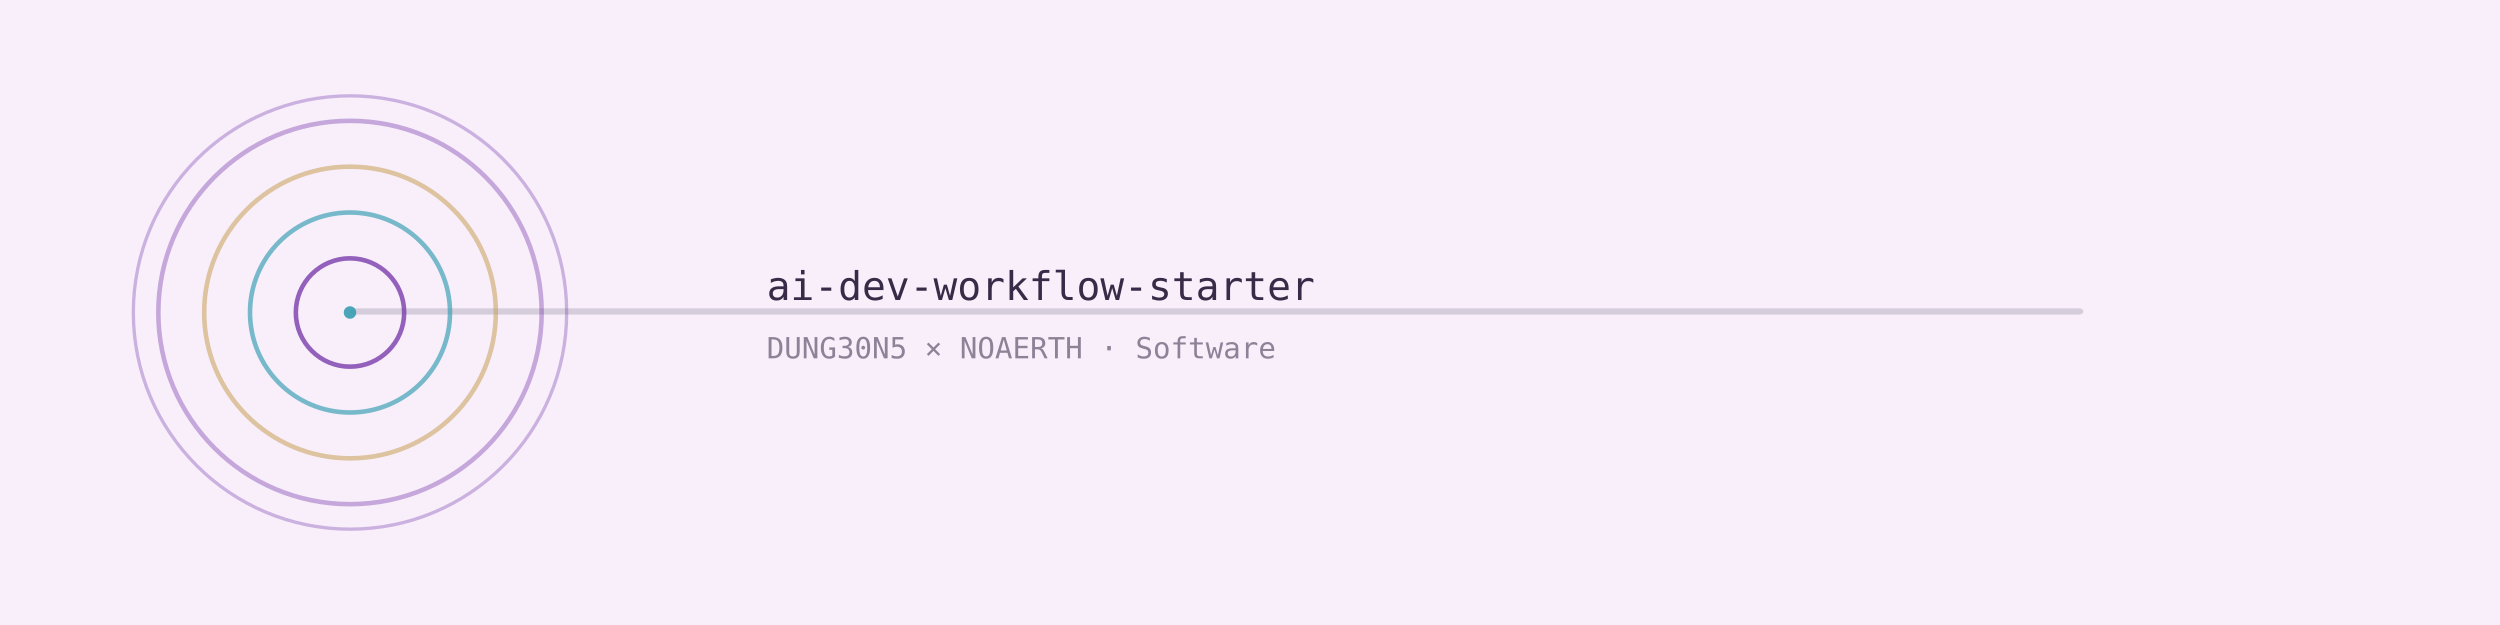
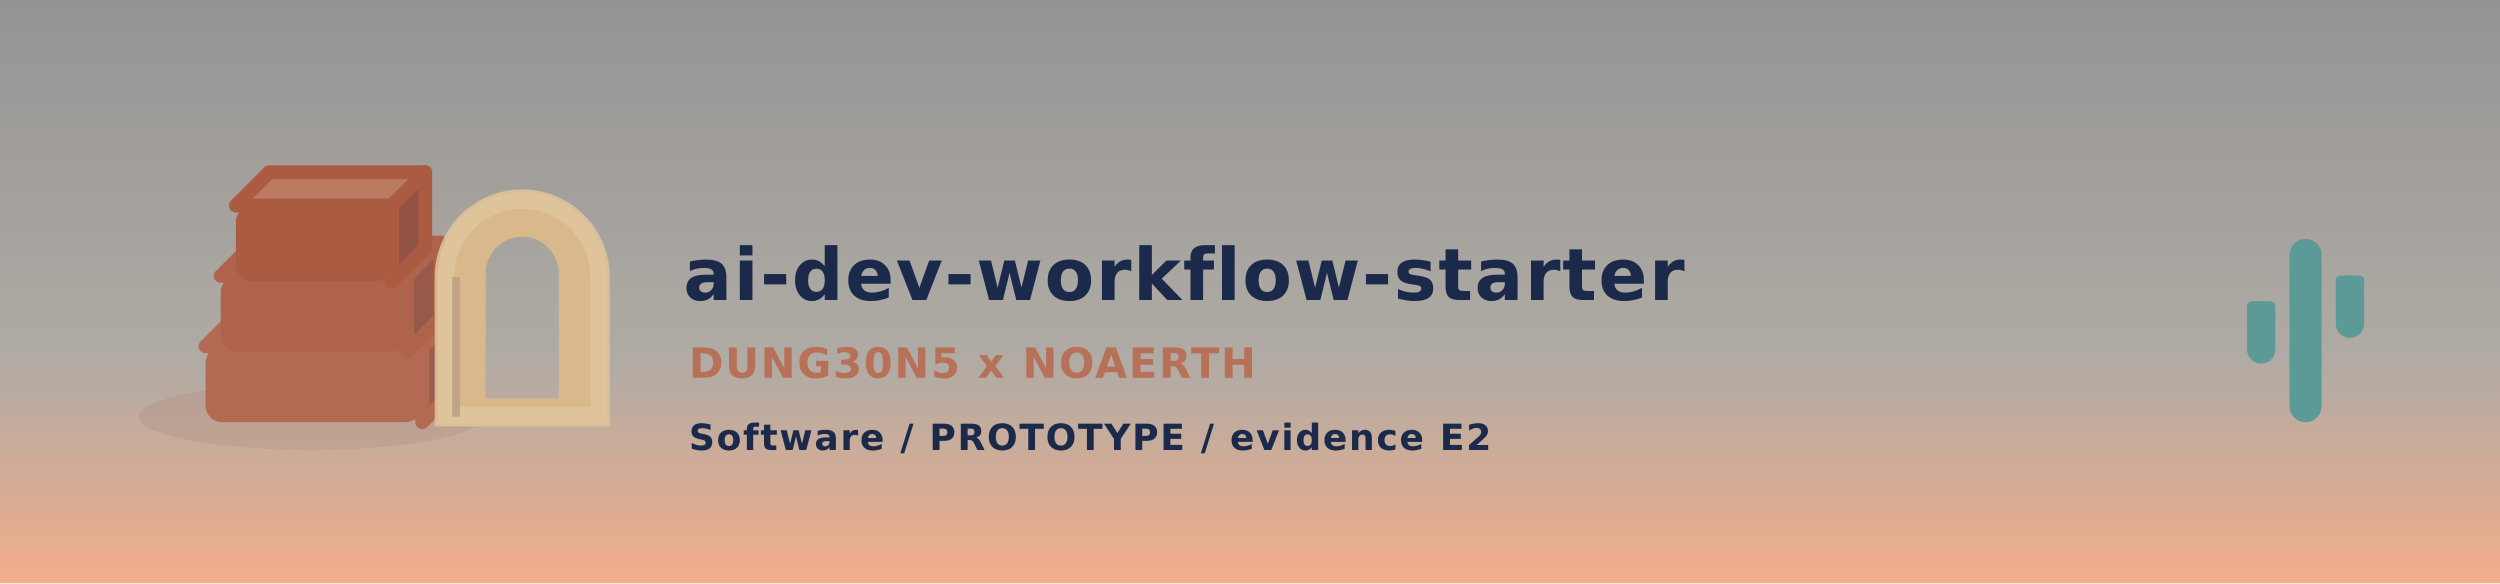
- <svg xmlns="http://www.w3.org/2000/svg" viewBox="0 0 1200 300" width="1200" height="300" role="img" aria-label="ai-dev-workflow-starter identity object">
-   <rect width="1200" height="300" fill="#f8effb" />
-   <defs>
-     <linearGradient id="gft" x1="0" y1="0" x2="1" y2="1">
-       <stop offset="0%" stop-color="#7a3dac" />
-       <stop offset="100%" stop-color="#389eb2" />
-     </linearGradient>
-   </defs>
-   <rect x="168.00" y="148.00" width="832.00" height="3.00" rx="2.00" fill="rgba(37,22,52,0.160)" opacity="1.00" />
-   <circle cx="168.00" cy="150.00" r="26.00" fill="none" stroke="rgba(122,61,172,0.800)" stroke-width="2.20" opacity="1.00" />
-   <circle cx="168.00" cy="150.00" r="48.00" fill="none" stroke="rgba(56,158,178,0.670)" stroke-width="2.20" opacity="1.00" />
-   <circle cx="168.00" cy="150.00" r="70.00" fill="none" stroke="rgba(199,158,82,0.540)" stroke-width="2.20" opacity="1.00" />
-   <circle cx="168.00" cy="150.00" r="92.00" fill="none" stroke="rgba(122,61,172,0.410)" stroke-width="2.20" opacity="1.00" />
+ <svg xmlns="http://www.w3.org/2000/svg" width="900" height="210" viewBox="0 0 900 210" role="img" aria-label="ai-dev-workflow-starter - identity object">
+   <linearGradient id="skyf" x1="0" y1="0" x2="0" y2="1">
+     <stop offset="0" stop-color="#959494" />
+     <stop offset="0.62" stop-color="#b0aba4" />
+     <stop offset="1" stop-color="#f3ad8a" />
+   </linearGradient>
+   <rect width="900" height="210" fill="url(#skyf)" />
+   <rect x="0" y="352" width="900" height="-142" fill="#e9cda3" />
+   <rect x="0" y="352" width="900" height="3" fill="#ebd1a9" />
+   <ellipse cx="112" cy="150" rx="62" ry="12" fill="rgba(138,90,68,0.11)" />
  <g>
-     <circle cx="168.00" cy="150.00" r="104.00" fill="none" stroke="rgba(122,61,172,0.350)" stroke-width="1.60" opacity="1.00" />
-     <animate attributeName="opacity" values="0.25;1.0;0.25" dur="19.9s" begin="0s" repeatCount="indefinite" />
+     <path d="M74,124.67 L152,124.67 L164,112.67 L86,112.67 Z" fill="#c3866d" stroke="#b46a52" stroke-width="5" stroke-linejoin="round" />
+     <path d="M152,124.67 L164,112.67 L164,140 L152,152 Z" fill="#9a5f51" stroke="#b46a52" stroke-width="5" stroke-linejoin="round" />
+     <rect x="74" y="124.67" width="78" height="27.33" rx="6" fill="#b46a52" />
+     <path d="M79.46,99.33 L146.54,99.33 L158.54,87.33 L91.46,87.33 Z" fill="#bf8068" stroke="#b0634b" stroke-width="5" stroke-linejoin="round" />
+     <path d="M146.54,99.33 L158.54,87.33 L158.54,114.67 L146.54,126.67 Z" fill="#97594b" stroke="#b0634b" stroke-width="5" stroke-linejoin="round" />
+     <rect x="79.46" y="99.33" width="67.08" height="27.33" rx="6" fill="#b0634b" />
+     <path d="M84.92,74 L141.08,74 L153.08,62 L96.92,62 Z" fill="#bc7a62" stroke="#ac5b43" stroke-width="5" stroke-linejoin="round" />
+     <path d="M141.08,74 L153.08,62 L153.08,89.33 L141.08,101.33 Z" fill="#935344" stroke="#ac5b43" stroke-width="5" stroke-linejoin="round" />
+     <rect x="84.92" y="74" width="56.16" height="27.33" rx="6" fill="#ac5b43" />
+     <animate attributeName="opacity" values="0.72;1;0.72" dur="6s" begin="0s" repeatCount="indefinite" />
  </g>
-   <circle cx="168" cy="150" r="3" fill="rgba(56,158,178,0.900)">
-     <animate attributeName="opacity" values="0.35;0.95;0.35" dur="19.9s" begin="0s" repeatCount="indefinite" />
-   </circle>
-   <text x="368" y="144" font-family="ui-monospace,Menlo,monospace" font-size="19" fill="rgba(37,22,52,0.900)">ai-dev-workflow-starter</text>
-   <text x="368" y="172" font-family="ui-monospace,Menlo,monospace" font-size="14" fill="rgba(37,22,52,0.500)">DUNG30N5 × NOAERTH · Software</text>
+   <path d="M160,150 L160,99.68 A28,28 0 0 1 216,99.68 L216,150 Z M172.32,146 L172.32,98.43 A15.68,15.68 0 0 1 203.68,98.43 L203.68,146 Z" fill="#d9b98c" fill-rule="evenodd" stroke="#d9b98c" stroke-width="5" stroke-linejoin="round" />
+   <path d="M160,150 L160,99.68 A28,28 0 0 1 216,99.68 L216,150 Z" fill="none" stroke="#e0c49c" stroke-width="7" stroke-linecap="round" opacity="0.85" />
+   <rect x="162.8" y="99.68" width="2.8" height="50.32" fill="#bea583" />
+   <text x="246" y="108" font-family="Verdana,DejaVu Sans,sans-serif" font-size="26" font-weight="700" letter-spacing="0.6" fill="#1b2a4a" text-anchor="start">ai-dev-workflow-starter</text>
+   <text x="248" y="136" font-family="Verdana,DejaVu Sans,sans-serif" font-size="15" font-weight="700" letter-spacing="0.6" fill="#b87159" text-anchor="start">DUNG30N5 x NOAERTH</text>
+   <text x="248" y="162" font-family="Verdana,DejaVu Sans,sans-serif" font-size="13" font-weight="700" letter-spacing="0.6" fill="#1b2a4a" text-anchor="start">Software  /  PROTOTYPE  /  evidence E2</text>
+   <rect x="824.22" y="86" width="11.56" height="66" rx="5.78" fill="#5b9a97" />
+   <rect x="808.92" y="108.44" width="10.2" height="22.44" rx="5.1" fill="#5b9a97" />
+   <rect x="808.92" y="108.44" width="10.2" height="6.6" rx="1.7" fill="#5b9a97" />
+   <rect x="840.88" y="99.2" width="10.2" height="22.44" rx="5.1" fill="#5b9a97" />
+   <rect x="840.88" y="99.2" width="10.2" height="6.6" rx="1.7" fill="#5b9a97" />
</svg>
